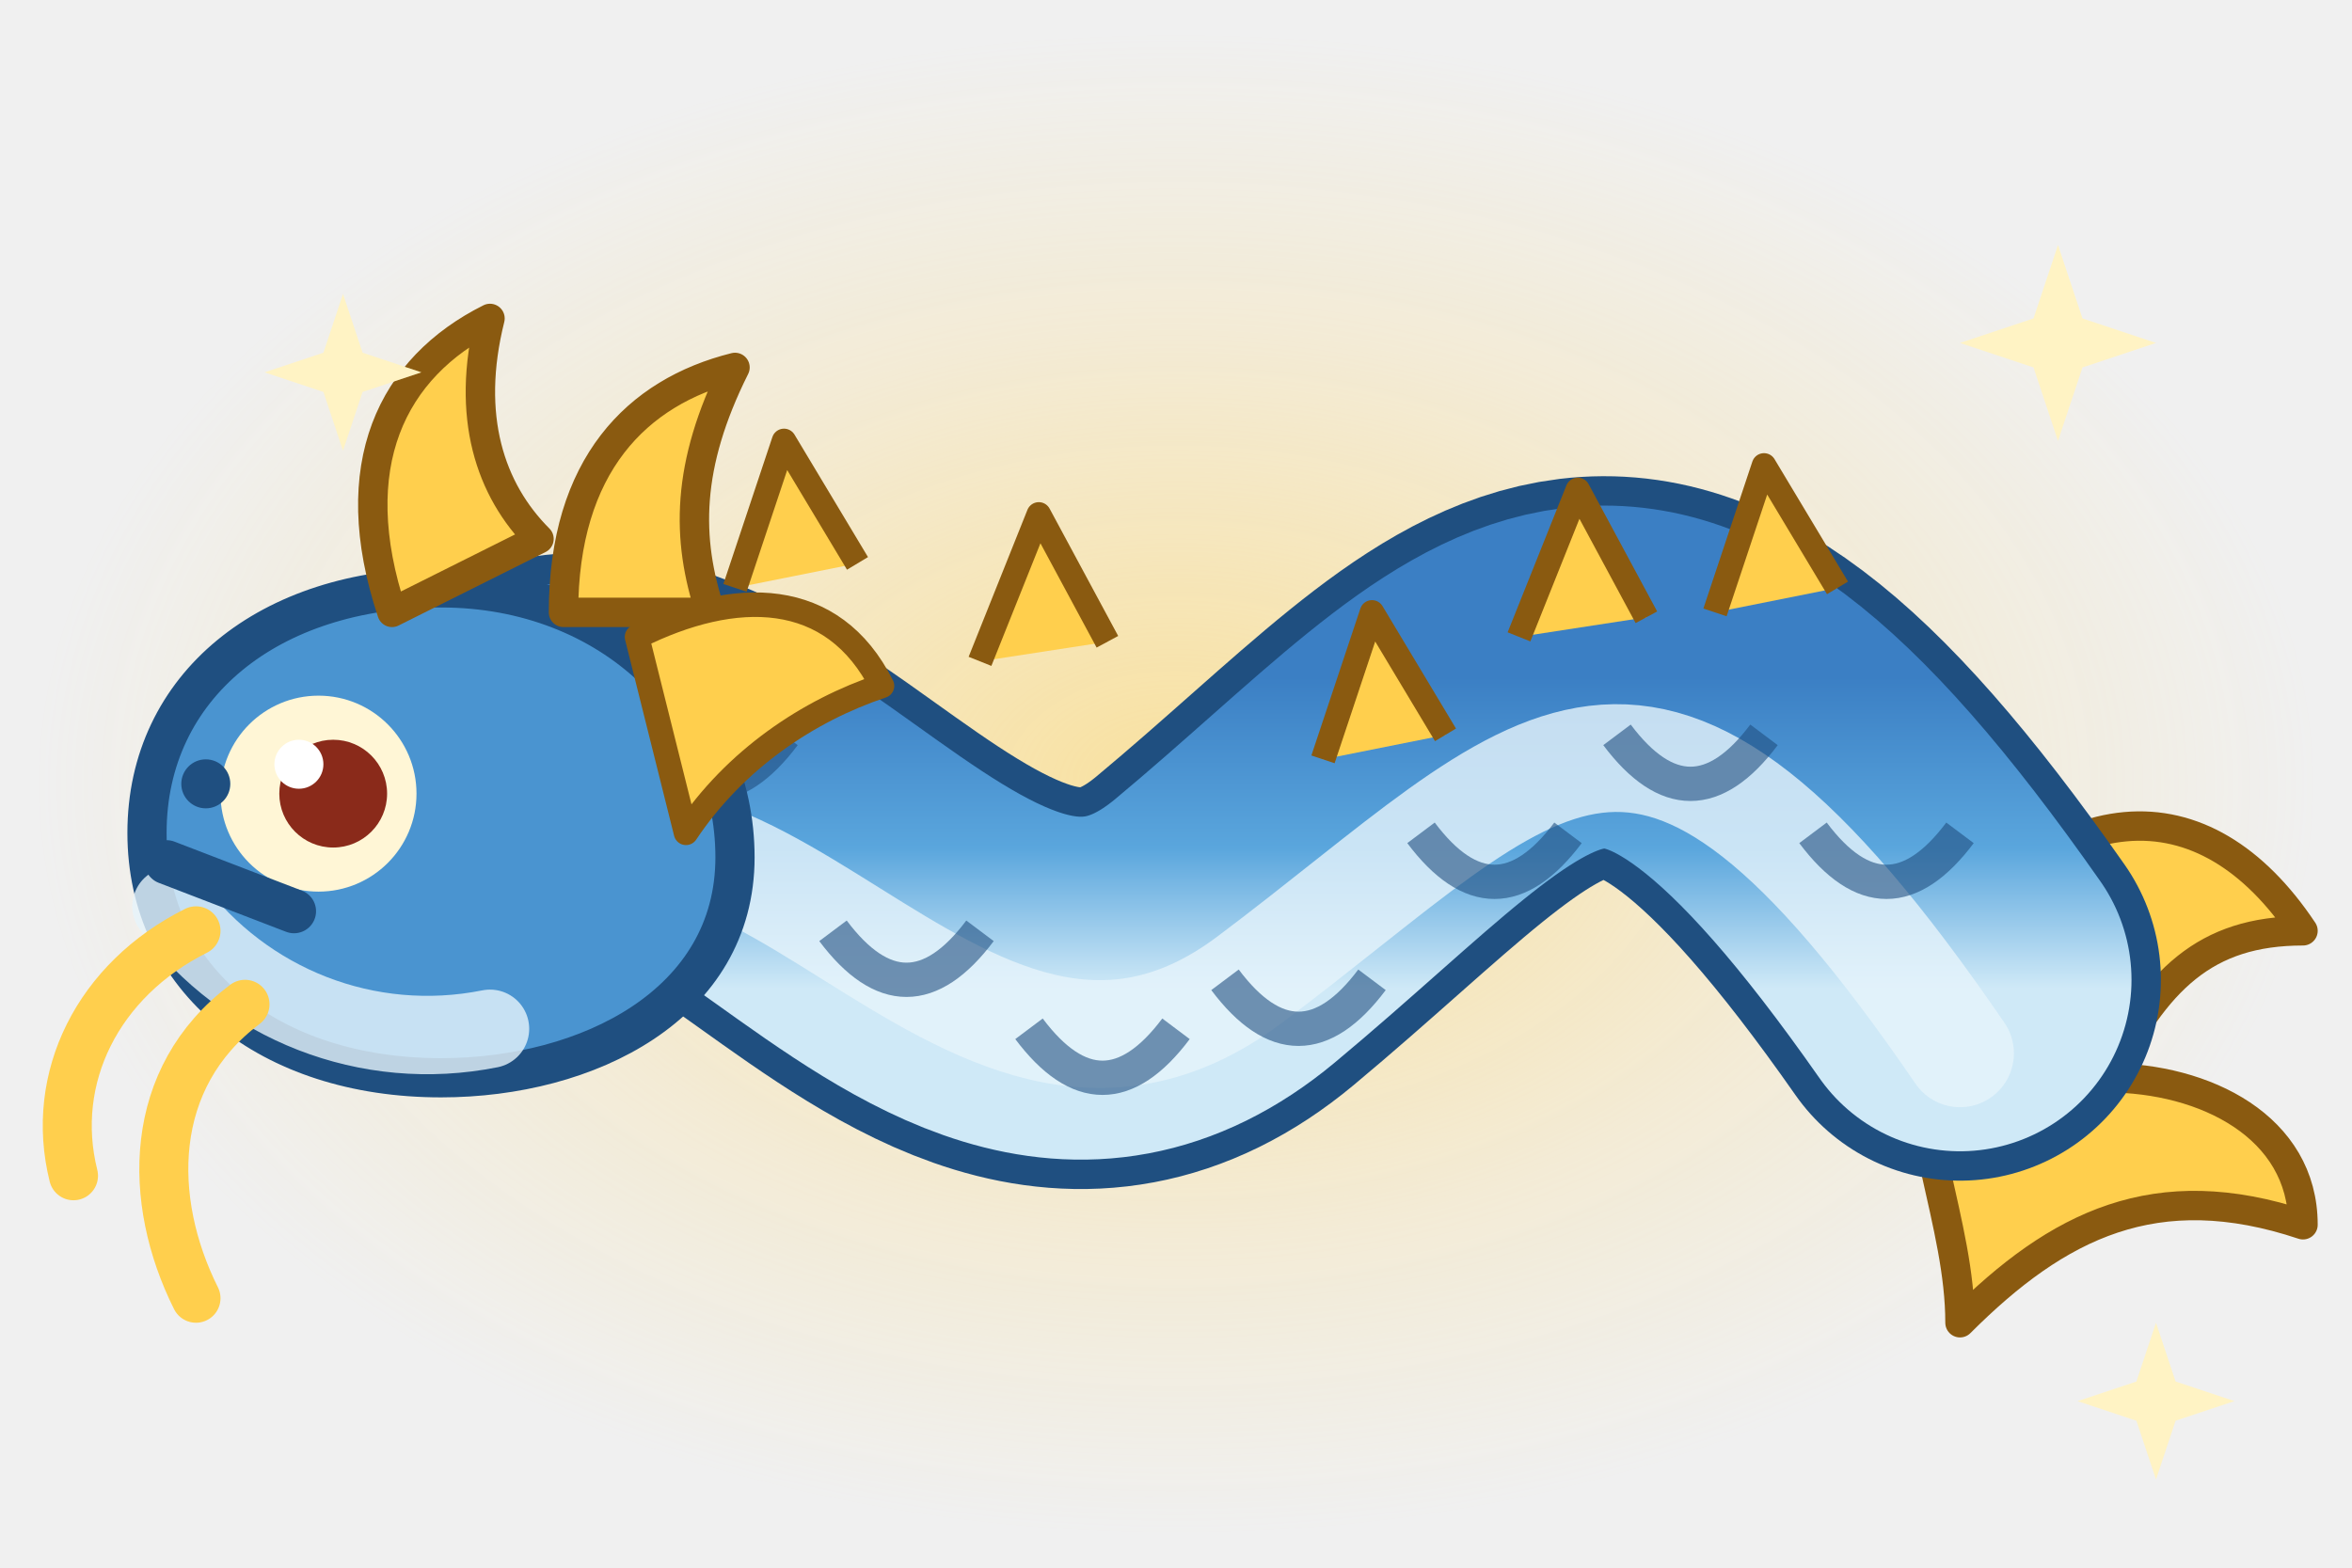
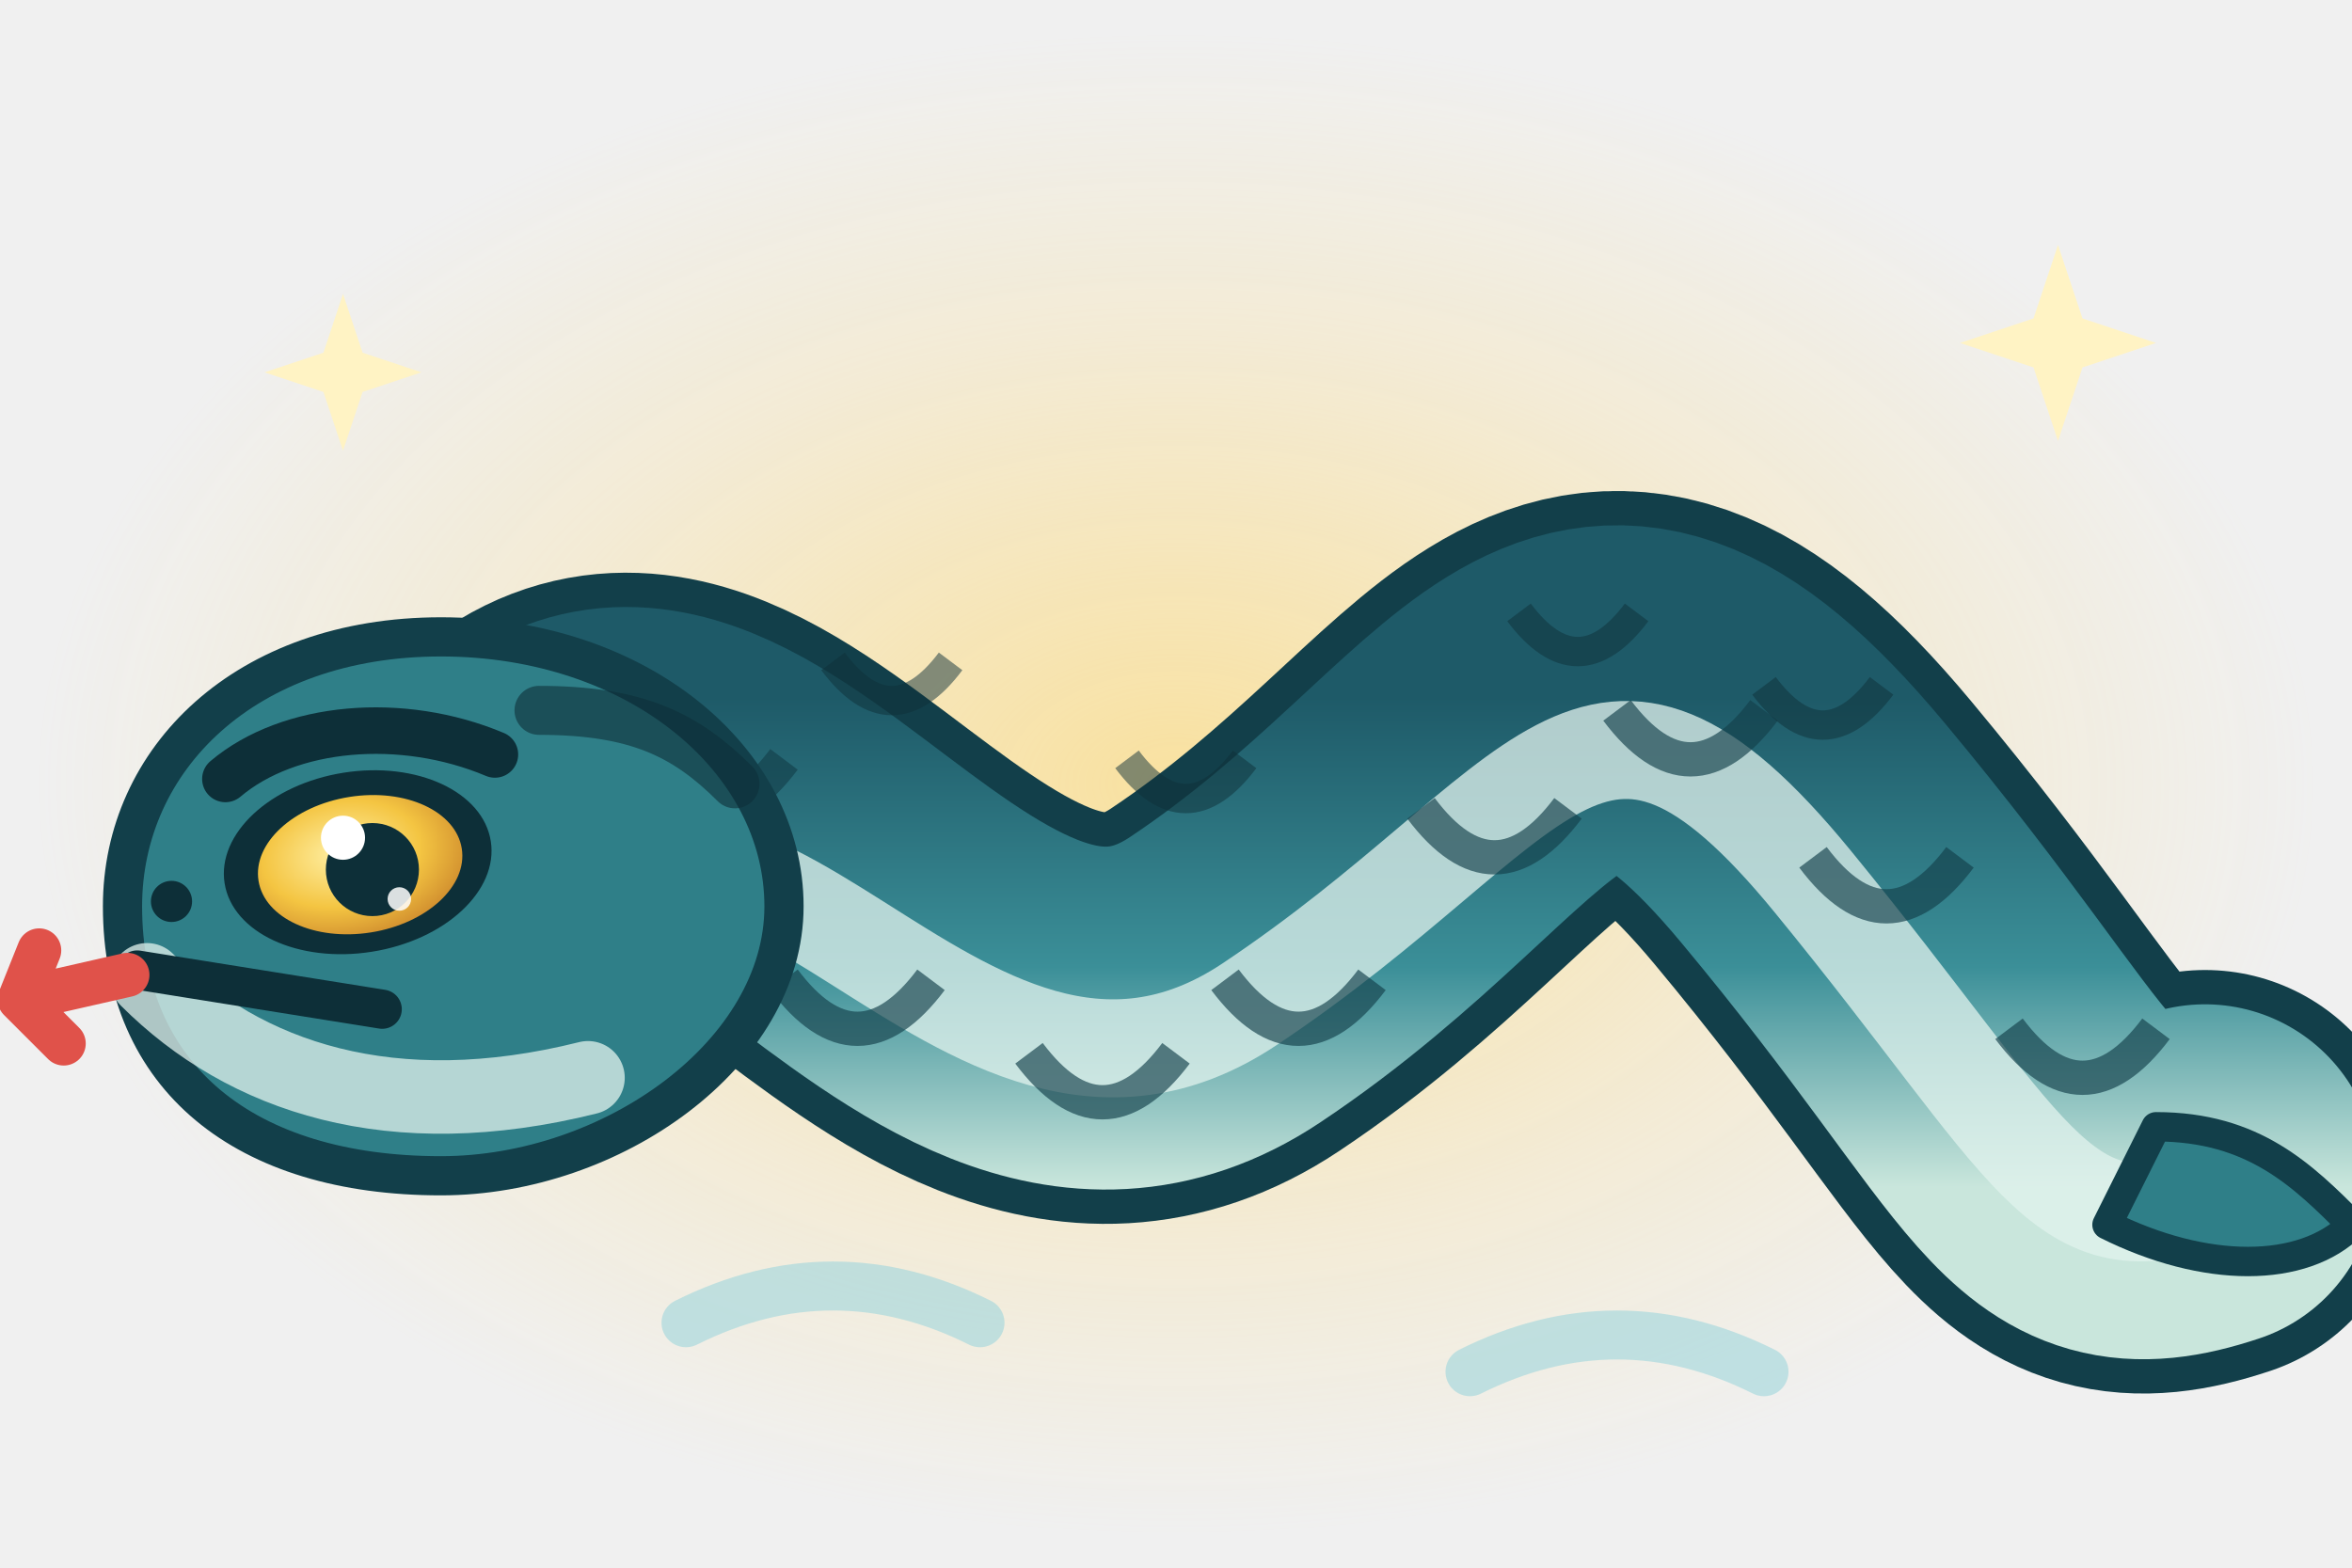
<svg xmlns="http://www.w3.org/2000/svg" viewBox="0 0 48 32">
  <defs>
    <radialGradient id="halo">
      <stop offset="0" stop-color="#ffd76a" stop-opacity="0.6" />
      <stop offset="0.6" stop-color="#ffd76a" stop-opacity="0.2" />
      <stop offset="1" stop-color="#ffd76a" stop-opacity="0" />
    </radialGradient>
    <linearGradient id="bodyg" x1="0" y1="0" x2="0" y2="1">
-       <stop offset="0" stop-color="#3b7fc4" />
-       <stop offset="0.55" stop-color="#5aa6dd" />
-       <stop offset="1" stop-color="#cfe9f7" />
+       <stop offset="0" stop-color="#1e5a68" />
+       <stop offset="0.55" stop-color="#3b8f98" />
+       <stop offset="1" stop-color="#c9e6dc" />
    </linearGradient>
+     <radialGradient id="irisg" cx="0.42" cy="0.4" r="0.7">
+       <stop offset="0" stop-color="#fff1a8" />
+       <stop offset="0.55" stop-color="#f4c542" />
+       <stop offset="1" stop-color="#c9822a" />
+     </radialGradient>
  </defs>
  <ellipse cx="24" cy="16" rx="23.5" ry="15.5" fill="url(#halo)" />
-   <path d="M39 20c3-4 6-4 8-1-2 0-3 1-4 3 2 0 4 1 4 3-3-1-5 0-7 2 0-2-1-4-1-7z" fill="#ffcf4d" stroke="#8a5a10" stroke-width="0.6" stroke-linejoin="round" />
-   <path d="M9 17c5-6 10 7 16 2s8-9 15 1" stroke="#1f4f80" stroke-width="8.2" fill="none" stroke-linecap="round" />
-   <path d="M9 17c5-6 10 7 16 2s8-9 15 1" stroke="url(#bodyg)" stroke-width="7" fill="none" stroke-linecap="round" />
-   <path d="M10 18.5c5-5 9.5 6 15.5 1.5s8-8 14.5 1.5" stroke="#e6f4fb" stroke-width="2.2" fill="none" stroke-linecap="round" opacity="0.8" />
-   <path d="M15 12l1-3 1.5 2.5M20 13.5l1.2-3 1.4 2.6M27 15.5l1-3 1.5 2.5M31 13l1.2-3 1.4 2.6M35 12.5l1-3 1.5 2.5" fill="#ffcf4d" stroke="#8a5a10" stroke-width="0.5" stroke-linejoin="round" />
-   <path d="M13 15q1.5 2 3 0M17 19q1.5 2 3 0M21 21q1.5 2 3 0M25 20q1.5 2 3 0M29 17q1.5 2 3 0M33 15q1.5 2 3 0M37 17q1.5 2 3 0" stroke="#1f4f80" stroke-width="0.7" fill="none" opacity="0.6" />
-   <path d="M3 17c0-3 2.5-5 6-5 3.5 0 6 2.5 6 5.5S12 22 9 22c-3.5 0-6-2-6-5z" fill="#4a94d0" stroke="#1f4f80" stroke-width="0.8" />
-   <path d="M3.5 18.5c1.5 2 4 3 6.5 2.5" stroke="#e6f4fb" stroke-width="1.6" fill="none" stroke-linecap="round" opacity="0.8" />
-   <path d="M8 12.5c-1-3 0-5 2-6-0.5 2 0 3.5 1 4.5zM11.5 12.5c0-3 1.5-4.5 3.5-5-1 2-1 3.5-0.5 5z" fill="#ffcf4d" stroke="#8a5a10" stroke-width="0.6" stroke-linejoin="round" />
-   <path d="M13 13c2-1 4-1 5 1-1.5 0.5-3 1.5-4 3z" fill="#ffcf4d" stroke="#8a5a10" stroke-width="0.5" stroke-linejoin="round" />
-   <path d="M4 19c-2 1-3 3-2.5 5M5 20.5c-2 1.5-2 4-1 6" stroke="#ffcf4d" stroke-width="1" fill="none" stroke-linecap="round" />
-   <circle cx="6.5" cy="16.2" r="2" fill="#fff6d6" />
-   <circle cx="6.8" cy="16.2" r="1.1" fill="#8a2a1a" />
-   <circle cx="6.1" cy="15.6" r="0.5" fill="#fff" />
-   <path d="M3.4 17.6l2.6 1" stroke="#1f4f80" stroke-width="0.9" fill="none" stroke-linecap="round" />
-   <circle cx="4.2" cy="16" r="0.5" fill="#1f4f80" />
-   <path d="M42 5l0.5 1.5 1.5 0.5-1.5 0.5-0.5 1.5-0.5-1.5-1.5-0.5 1.5-0.5zM7 6l0.4 1.2 1.2 0.4-1.2 0.4-0.4 1.2-0.4-1.2-1.2-0.4 1.2-0.4zM44 27l0.4 1.2 1.2 0.4-1.2 0.4-0.4 1.2-0.4-1.2-1.2-0.4 1.2-0.4z" fill="#fff3c4" />
+   <path d="M10 18c4-7 9 6 15 2s7-9 12-3 5 8 8 7" stroke="#123f4a" stroke-width="8.4" fill="none" stroke-linecap="round" />
+   <path d="M10 18c4-7 9 6 15 2s7-9 12-3 5 8 8 7" stroke="url(#bodyg)" stroke-width="7" fill="none" stroke-linecap="round" />
+   <path d="M11 19.5c4-6 8.5 5 14.5 1s7-8 11.5-2.5 5 7.5 8 6.5" stroke="#e2f3ee" stroke-width="2" fill="none" stroke-linecap="round" opacity="0.75" />
+   <path d="M13 15.5q1.5 2 3 0M16 20q1.5 2 3 0M21 21.5q1.5 2 3 0M25 20q1.5 2 3 0M29 16.5q1.5 2 3 0M33 14.5q1.5 2 3 0M37 17.5q1.5 2 3 0M41 21q1.5 2 3 0" stroke="#123f4a" stroke-width="0.7" fill="none" opacity="0.65" />
+   <path d="M17 13.5q1.2 1.6 2.4 0M23 15.5q1.2 1.6 2.4 0M31 12.5q1.2 1.6 2.4 0M36 14q1.2 1.6 2.4 0" stroke="#0d2f38" stroke-width="0.6" fill="none" opacity="0.5" />
+   <path d="M44 23c2 0 3 1 4 2-1 1-3 1-5 0z" fill="#2f7f88" stroke="#123f4a" stroke-width="0.6" stroke-linejoin="round" />
+   <path d="M2.5 18.5c0-3 2.5-5.5 6.5-5.5 4 0 7 2.5 7 5.5S12.5 24 9 24c-4 0-6.5-2-6.5-5.5z" fill="#2f7f88" stroke="#123f4a" stroke-width="0.8" />
+   <path d="M3 20c2 2 5 3 9 2" stroke="#e2f3ee" stroke-width="1.5" fill="none" stroke-linecap="round" opacity="0.75" />
+   <path d="M11 14.5c2 0 3 0.5 4 1.5" stroke="#0d2f38" stroke-width="1" fill="none" stroke-linecap="round" opacity="0.6" />
+   <ellipse cx="7.3" cy="17.6" rx="2.75" ry="1.85" fill="#0d2f38" transform="rotate(-9 7.3 17.6)" />
+   <ellipse cx="7.35" cy="17.65" rx="2.1" ry="1.4" fill="url(#irisg)" transform="rotate(-9 7.35 17.65)" />
+   <circle cx="7.6" cy="17.75" r="0.95" fill="#0d2f38" />
+   <circle cx="7.0" cy="17.1" r="0.45" fill="#fff" />
+   <circle cx="8.15" cy="18.35" r="0.24" fill="#fff" opacity="0.85" />
+   <path d="M4.6 15.9c1.3-1.1 3.6-1.3 5.5-0.5" stroke="#0d2f38" stroke-width="0.95" fill="none" stroke-linecap="round" />
+   <circle cx="3.5" cy="18.4" r="0.42" fill="#0d2f38" />
+   <path d="M2.8 19.8l5 0.8" stroke="#0d2f38" stroke-width="0.8" fill="none" stroke-linecap="round" />
+   <path d="M2.6 19.9l-2.2 0.5M0.4 20.4l0.9 0.9M0.4 20.4l0.4-1" stroke="#e0524a" stroke-width="0.9" fill="none" stroke-linecap="round" />
+   <path d="M14 27q3-1.5 6 0M30 28q3-1.5 6 0" stroke="#9fd6dc" stroke-width="1" fill="none" stroke-linecap="round" opacity="0.6" />
+   <path d="M42 5l0.5 1.5 1.5 0.5-1.5 0.5-0.5 1.5-0.5-1.5-1.5-0.5 1.5-0.5zM7 6l0.4 1.2 1.2 0.4-1.2 0.4-0.4 1.2-0.4-1.2-1.2-0.4 1.2-0.4z" fill="#fff3c4" />
</svg>
